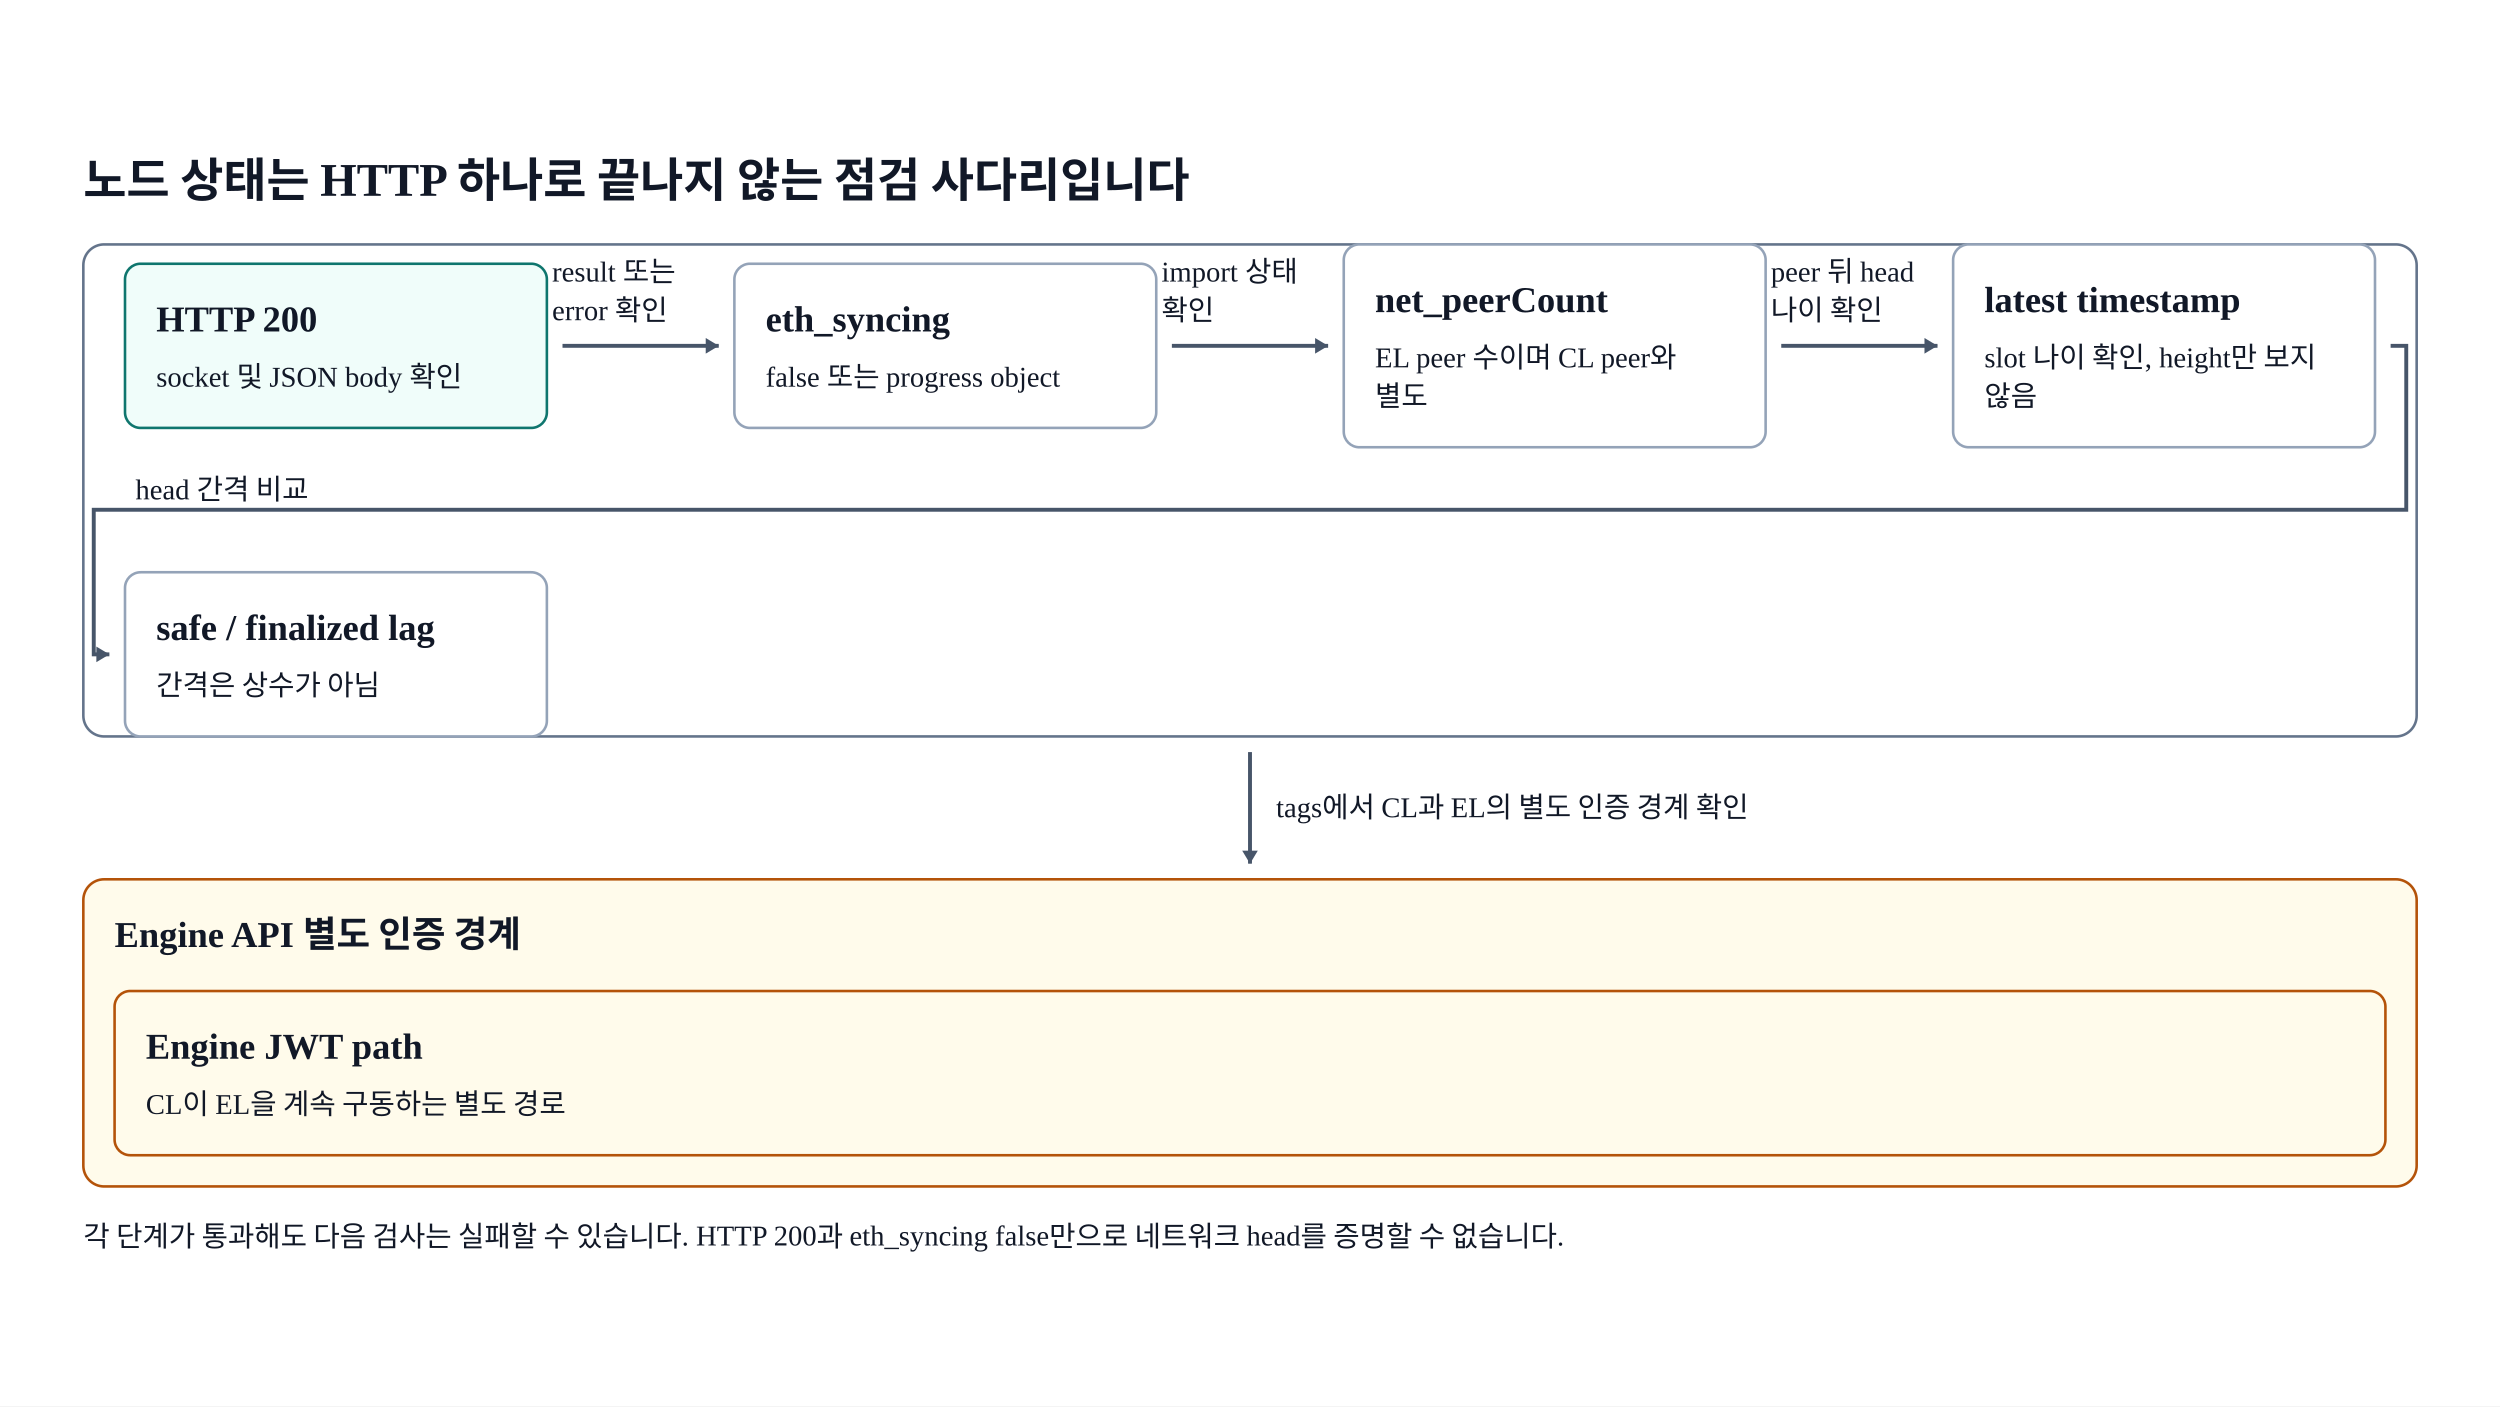
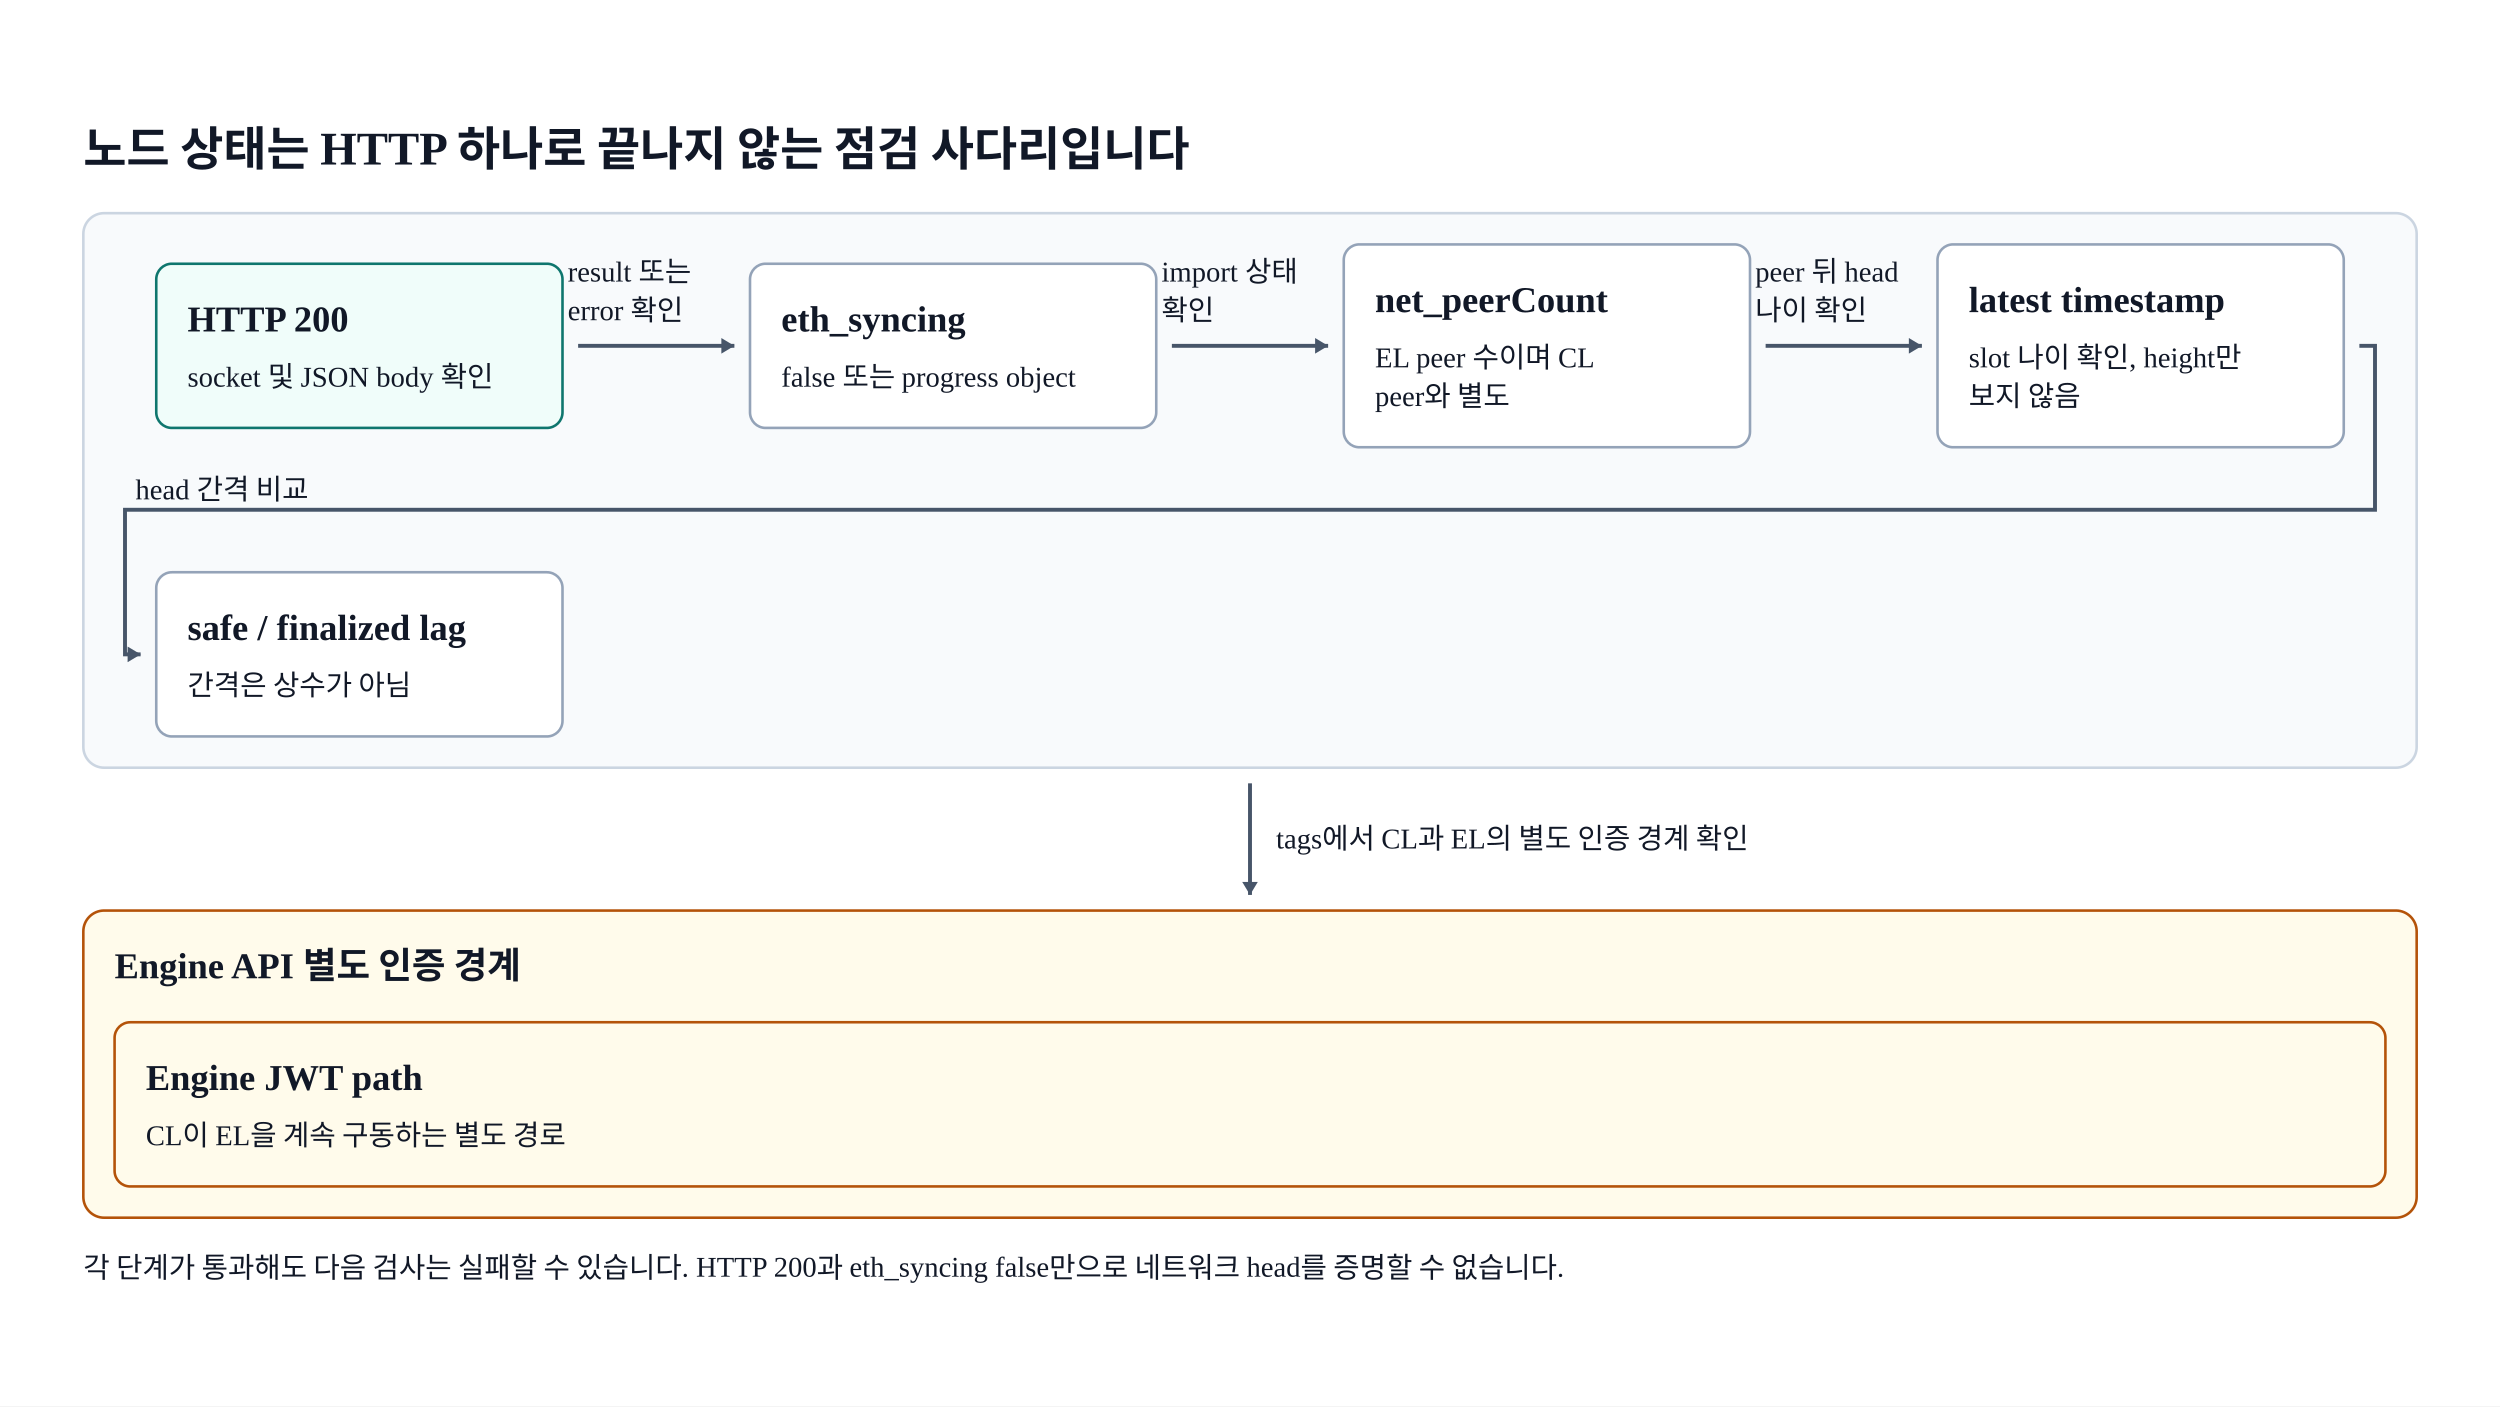
<svg xmlns="http://www.w3.org/2000/svg" class="sd-fhd-artwork" width="1920" height="1080" viewBox="0 0 1920 1080" aria-hidden="true" data-source-sha256="2cf534aa49a7b5fe15093bf349c3f10051c1cffcf852990c70e96f194aaba720">
  <rect x="0" y="0" width="1920" height="1080" fill="#fff" />
-   <rect data-source="root.0.3" x="64.000" y="675.300" width="1792.000" height="235.900" rx="16" fill="#fffbeb" stroke="#b45309" stroke-width="2" />
-   <rect data-source="root.0.1" x="64.000" y="187.700" width="1792.000" height="377.900" rx="16" fill="none" stroke="#64748b" stroke-width="2" />
-   <rect data-node="root.0.1.0" x="96.000" y="202.550" width="324.000" height="126.100" rx="12" fill="#f0fdfa" stroke="#0f766e" stroke-width="2" />
-   <rect data-node="root.0.1.2" x="564.000" y="202.550" width="324.000" height="126.100" rx="12" fill="#fff" stroke="#94a3b8" stroke-width="2" />
-   <rect data-node="root.0.1.4" x="1032.000" y="187.700" width="324.000" height="155.800" rx="12" fill="#fff" stroke="#94a3b8" stroke-width="2" />
-   <rect data-node="root.0.1.6" x="1500.000" y="187.700" width="324.000" height="155.800" rx="12" fill="#fff" stroke="#94a3b8" stroke-width="2" />
-   <rect data-node="root.0.1.8" x="96.000" y="439.500" width="324.000" height="126.100" rx="12" fill="#fff" stroke="#94a3b8" stroke-width="2" />
-   <rect data-node="root.0.3.1.0" x="88.000" y="761.100" width="1744.000" height="126.100" rx="12" fill="#fffbeb" stroke="#b45309" stroke-width="2" />
-   <path data-edge="root.0.1.1" data-from="root.0.1.0" data-to="root.0.1.2" d="M 432.000 265.600 L 552.000 265.600" fill="none" stroke="#475569" stroke-width="3" />
-   <polygon data-arrowhead="root.0.1.1" points="552.000,265.600 542.000,271.600 542.000,259.600" fill="#475569" />
+   <rect data-source="root.0.1" x="64.000" y="163.700" width="1792.000" height="425.900" rx="16" fill="#f8fafc" stroke="#cbd5e1" stroke-width="2" />
+   <rect data-source="root.0.3" x="64.000" y="699.300" width="1792.000" height="235.900" rx="16" fill="#fffbeb" stroke="#b45309" stroke-width="2" />
+   <rect data-node="root.0.1.0" x="120.000" y="202.550" width="312.000" height="126.100" rx="12" fill="#f0fdfa" stroke="#0f766e" stroke-width="2" />
+   <rect data-node="root.0.1.2" x="576.000" y="202.550" width="312.000" height="126.100" rx="12" fill="#fff" stroke="#94a3b8" stroke-width="2" />
+   <rect data-node="root.0.1.4" x="1032.000" y="187.700" width="312.000" height="155.800" rx="12" fill="#fff" stroke="#94a3b8" stroke-width="2" />
+   <rect data-node="root.0.1.6" x="1488.000" y="187.700" width="312.000" height="155.800" rx="12" fill="#fff" stroke="#94a3b8" stroke-width="2" />
+   <rect data-node="root.0.1.8" x="120.000" y="439.500" width="312.000" height="126.100" rx="12" fill="#fff" stroke="#94a3b8" stroke-width="2" />
+   <rect data-node="root.0.3.1.0" x="88.000" y="785.100" width="1744.000" height="126.100" rx="12" fill="#fffbeb" stroke="#b45309" stroke-width="2" />
+   <path data-edge="root.0.1.1" data-from="root.0.1.0" data-to="root.0.1.2" d="M 444.000 265.600 L 564.000 265.600" fill="none" stroke="#475569" stroke-width="3" />
+   <polygon data-arrowhead="root.0.1.1" points="564.000,265.600 554.000,271.600 554.000,259.600" fill="#475569" />
  <path data-edge="root.0.1.3" data-from="root.0.1.2" data-to="root.0.1.4" d="M 900.000 265.600 L 1020.000 265.600" fill="none" stroke="#475569" stroke-width="3" />
  <polygon data-arrowhead="root.0.1.3" points="1020.000,265.600 1010.000,271.600 1010.000,259.600" fill="#475569" />
-   <path data-edge="root.0.1.5" data-from="root.0.1.4" data-to="root.0.1.6" d="M 1368.000 265.600 L 1488.000 265.600" fill="none" stroke="#475569" stroke-width="3" />
-   <polygon data-arrowhead="root.0.1.5" points="1488.000,265.600 1478.000,271.600 1478.000,259.600" fill="#475569" />
-   <path data-edge="root.0.1.7" data-from="root.0.1.6" data-to="root.0.1.8" d="M 1836.000 265.600 L 1848.000 265.600 L 1848.000 391.500 L 72.000 391.500 L 72.000 502.550 L 84.000 502.550" fill="none" stroke="#475569" stroke-width="3" />
-   <polygon data-arrowhead="root.0.1.7" points="84.000,502.550 74.000,508.550 74.000,496.550" fill="#475569" />
-   <path data-edge="root.0.2" data-from="root.0.1" data-to="root.0.3" d="M 960.000 577.600 L 960.000 663.300" fill="none" stroke="#475569" stroke-width="3" />
-   <polygon data-arrowhead="root.0.2" points="960.000,663.300 954.000,653.300 966.000,653.300" fill="#475569" />
-   <text data-source="root.0.0" x="64.000" y="151.100" font-size="36" font-weight="700" fill="#111827">노드 상태는 HTTP 하나로 끝나지 않는 점검 사다리입니다</text>
-   <text data-source="root.0.1.0" x="120.000" y="254.550" font-size="28" font-weight="700" fill="#111827">HTTP 200</text>
-   <text data-source="root.0.1.0" x="120.000" y="296.950" font-size="22" font-weight="400" fill="#111827">socket 및 JSON body 확인</text>
-   <text data-source="root.0.1.2" x="588.000" y="254.550" font-size="28" font-weight="700" fill="#111827">eth_syncing</text>
-   <text data-source="root.0.1.2" x="588.000" y="296.950" font-size="22" font-weight="400" fill="#111827">false 또는 progress object</text>
+   <path data-edge="root.0.1.5" data-from="root.0.1.4" data-to="root.0.1.6" d="M 1356.000 265.600 L 1476.000 265.600" fill="none" stroke="#475569" stroke-width="3" />
+   <polygon data-arrowhead="root.0.1.5" points="1476.000,265.600 1466.000,271.600 1466.000,259.600" fill="#475569" />
+   <path data-edge="root.0.1.7" data-from="root.0.1.6" data-to="root.0.1.8" d="M 1812.000 265.600 L 1824.000 265.600 L 1824.000 391.500 L 96.000 391.500 L 96.000 502.550 L 108.000 502.550" fill="none" stroke="#475569" stroke-width="3" />
+   <polygon data-arrowhead="root.0.1.7" points="108.000,502.550 98.000,508.550 98.000,496.550" fill="#475569" />
+   <path data-edge="root.0.2" data-from="root.0.1" data-to="root.0.3" d="M 960.000 601.600 L 960.000 687.300" fill="none" stroke="#475569" stroke-width="3" />
+   <polygon data-arrowhead="root.0.2" points="960.000,687.300 954.000,677.300 966.000,677.300" fill="#475569" />
+   <text data-source="root.0.0" x="64.000" y="127.100" font-size="36" font-weight="700" fill="#111827">노드 상태는 HTTP 하나로 끝나지 않는 점검 사다리입니다</text>
+   <text data-source="root.0.1.0" x="144.000" y="254.550" font-size="28" font-weight="700" fill="#111827">HTTP 200</text>
+   <text data-source="root.0.1.0" x="144.000" y="296.950" font-size="22" font-weight="400" fill="#111827">socket 및 JSON body 확인</text>
+   <text data-source="root.0.1.2" x="600.000" y="254.550" font-size="28" font-weight="700" fill="#111827">eth_syncing</text>
+   <text data-source="root.0.1.2" x="600.000" y="296.950" font-size="22" font-weight="400" fill="#111827">false 또는 progress object</text>
  <text data-source="root.0.1.4" x="1056.000" y="239.700" font-size="28" font-weight="700" fill="#111827">net_peerCount</text>
-   <text data-source="root.0.1.4" x="1056.000" y="282.100" font-size="22" font-weight="400" fill="#111827">EL peer 수이며 CL peer와</text>
-   <text data-source="root.0.1.4" x="1056.000" y="311.800" font-size="22" font-weight="400" fill="#111827">별도</text>
-   <text data-source="root.0.1.6" x="1524.000" y="239.700" font-size="28" font-weight="700" fill="#111827">latest timestamp</text>
-   <text data-source="root.0.1.6" x="1524.000" y="282.100" font-size="22" font-weight="400" fill="#111827">slot 나이 확인, height만 보지</text>
-   <text data-source="root.0.1.6" x="1524.000" y="311.800" font-size="22" font-weight="400" fill="#111827">않음</text>
-   <text data-source="root.0.1.8" x="120.000" y="491.500" font-size="28" font-weight="700" fill="#111827">safe / finalized lag</text>
-   <text data-source="root.0.1.8" x="120.000" y="533.900" font-size="22" font-weight="400" fill="#111827">간격은 상수가 아님</text>
-   <text data-source="root.0.1.1" x="424.000" y="216.200" font-size="22" font-weight="400" fill="#111827">result 또는</text>
-   <text data-source="root.0.1.1" x="424.000" y="245.900" font-size="22" font-weight="400" fill="#111827">error 확인</text>
+   <text data-source="root.0.1.4" x="1056.000" y="282.100" font-size="22" font-weight="400" fill="#111827">EL peer 수이며 CL</text>
+   <text data-source="root.0.1.4" x="1056.000" y="311.800" font-size="22" font-weight="400" fill="#111827">peer와 별도</text>
+   <text data-source="root.0.1.6" x="1512.000" y="239.700" font-size="28" font-weight="700" fill="#111827">latest timestamp</text>
+   <text data-source="root.0.1.6" x="1512.000" y="282.100" font-size="22" font-weight="400" fill="#111827">slot 나이 확인, height만</text>
+   <text data-source="root.0.1.6" x="1512.000" y="311.800" font-size="22" font-weight="400" fill="#111827">보지 않음</text>
+   <text data-source="root.0.1.8" x="144.000" y="491.500" font-size="28" font-weight="700" fill="#111827">safe / finalized lag</text>
+   <text data-source="root.0.1.8" x="144.000" y="533.900" font-size="22" font-weight="400" fill="#111827">간격은 상수가 아님</text>
+   <text data-source="root.0.1.1" x="436.000" y="216.200" font-size="22" font-weight="400" fill="#111827">result 또는</text>
+   <text data-source="root.0.1.1" x="436.000" y="245.900" font-size="22" font-weight="400" fill="#111827">error 확인</text>
  <text data-source="root.0.1.3" x="892.000" y="216.200" font-size="22" font-weight="400" fill="#111827">import 상태</text>
  <text data-source="root.0.1.3" x="892.000" y="245.900" font-size="22" font-weight="400" fill="#111827">확인</text>
-   <text data-source="root.0.1.5" x="1360.000" y="216.200" font-size="22" font-weight="400" fill="#111827">peer 뒤 head</text>
-   <text data-source="root.0.1.5" x="1360.000" y="245.900" font-size="22" font-weight="400" fill="#111827">나이 확인</text>
+   <text data-source="root.0.1.5" x="1348.000" y="216.200" font-size="22" font-weight="400" fill="#111827">peer 뒤 head</text>
+   <text data-source="root.0.1.5" x="1348.000" y="245.900" font-size="22" font-weight="400" fill="#111827">나이 확인</text>
  <text data-source="root.0.1.7" x="104.000" y="383.500" font-size="22" font-weight="400" fill="#111827">head 간격 비교</text>
-   <text data-source="root.0.3.0" x="88.000" y="727.300" font-size="28" font-weight="700" fill="#111827">Engine API 별도 인증 경계</text>
-   <text data-source="root.0.3.1.0" x="112.000" y="813.100" font-size="28" font-weight="700" fill="#111827">Engine JWT path</text>
-   <text data-source="root.0.3.1.0" x="112.000" y="855.500" font-size="22" font-weight="400" fill="#111827">CL이 EL을 계속 구동하는 별도 경로</text>
-   <text data-source="root.0.4" x="64.000" y="957.200" font-size="22" font-weight="400" fill="#111827">각 단계가 통과해도 다음 검사는 실패할 수 있습니다. HTTP 200과 eth_syncing false만으로 네트워크 head를 증명할 수 없습니다.</text>
-   <text data-source="root.0.2" x="980.000" y="627.600" font-size="22" font-weight="400" fill="#111827">tags에서 CL과 EL의 별도 인증 경계 확인</text>
+   <text data-source="root.0.3.0" x="88.000" y="751.300" font-size="28" font-weight="700" fill="#111827">Engine API 별도 인증 경계</text>
+   <text data-source="root.0.3.1.0" x="112.000" y="837.100" font-size="28" font-weight="700" fill="#111827">Engine JWT path</text>
+   <text data-source="root.0.3.1.0" x="112.000" y="879.500" font-size="22" font-weight="400" fill="#111827">CL이 EL을 계속 구동하는 별도 경로</text>
+   <text data-source="root.0.4" x="64.000" y="981.200" font-size="22" font-weight="400" fill="#111827">각 단계가 통과해도 다음 검사는 실패할 수 있습니다. HTTP 200과 eth_syncing false만으로 네트워크 head를 증명할 수 없습니다.</text>
+   <text data-source="root.0.2" x="980.000" y="651.600" font-size="22" font-weight="400" fill="#111827">tags에서 CL과 EL의 별도 인증 경계 확인</text>
</svg>
